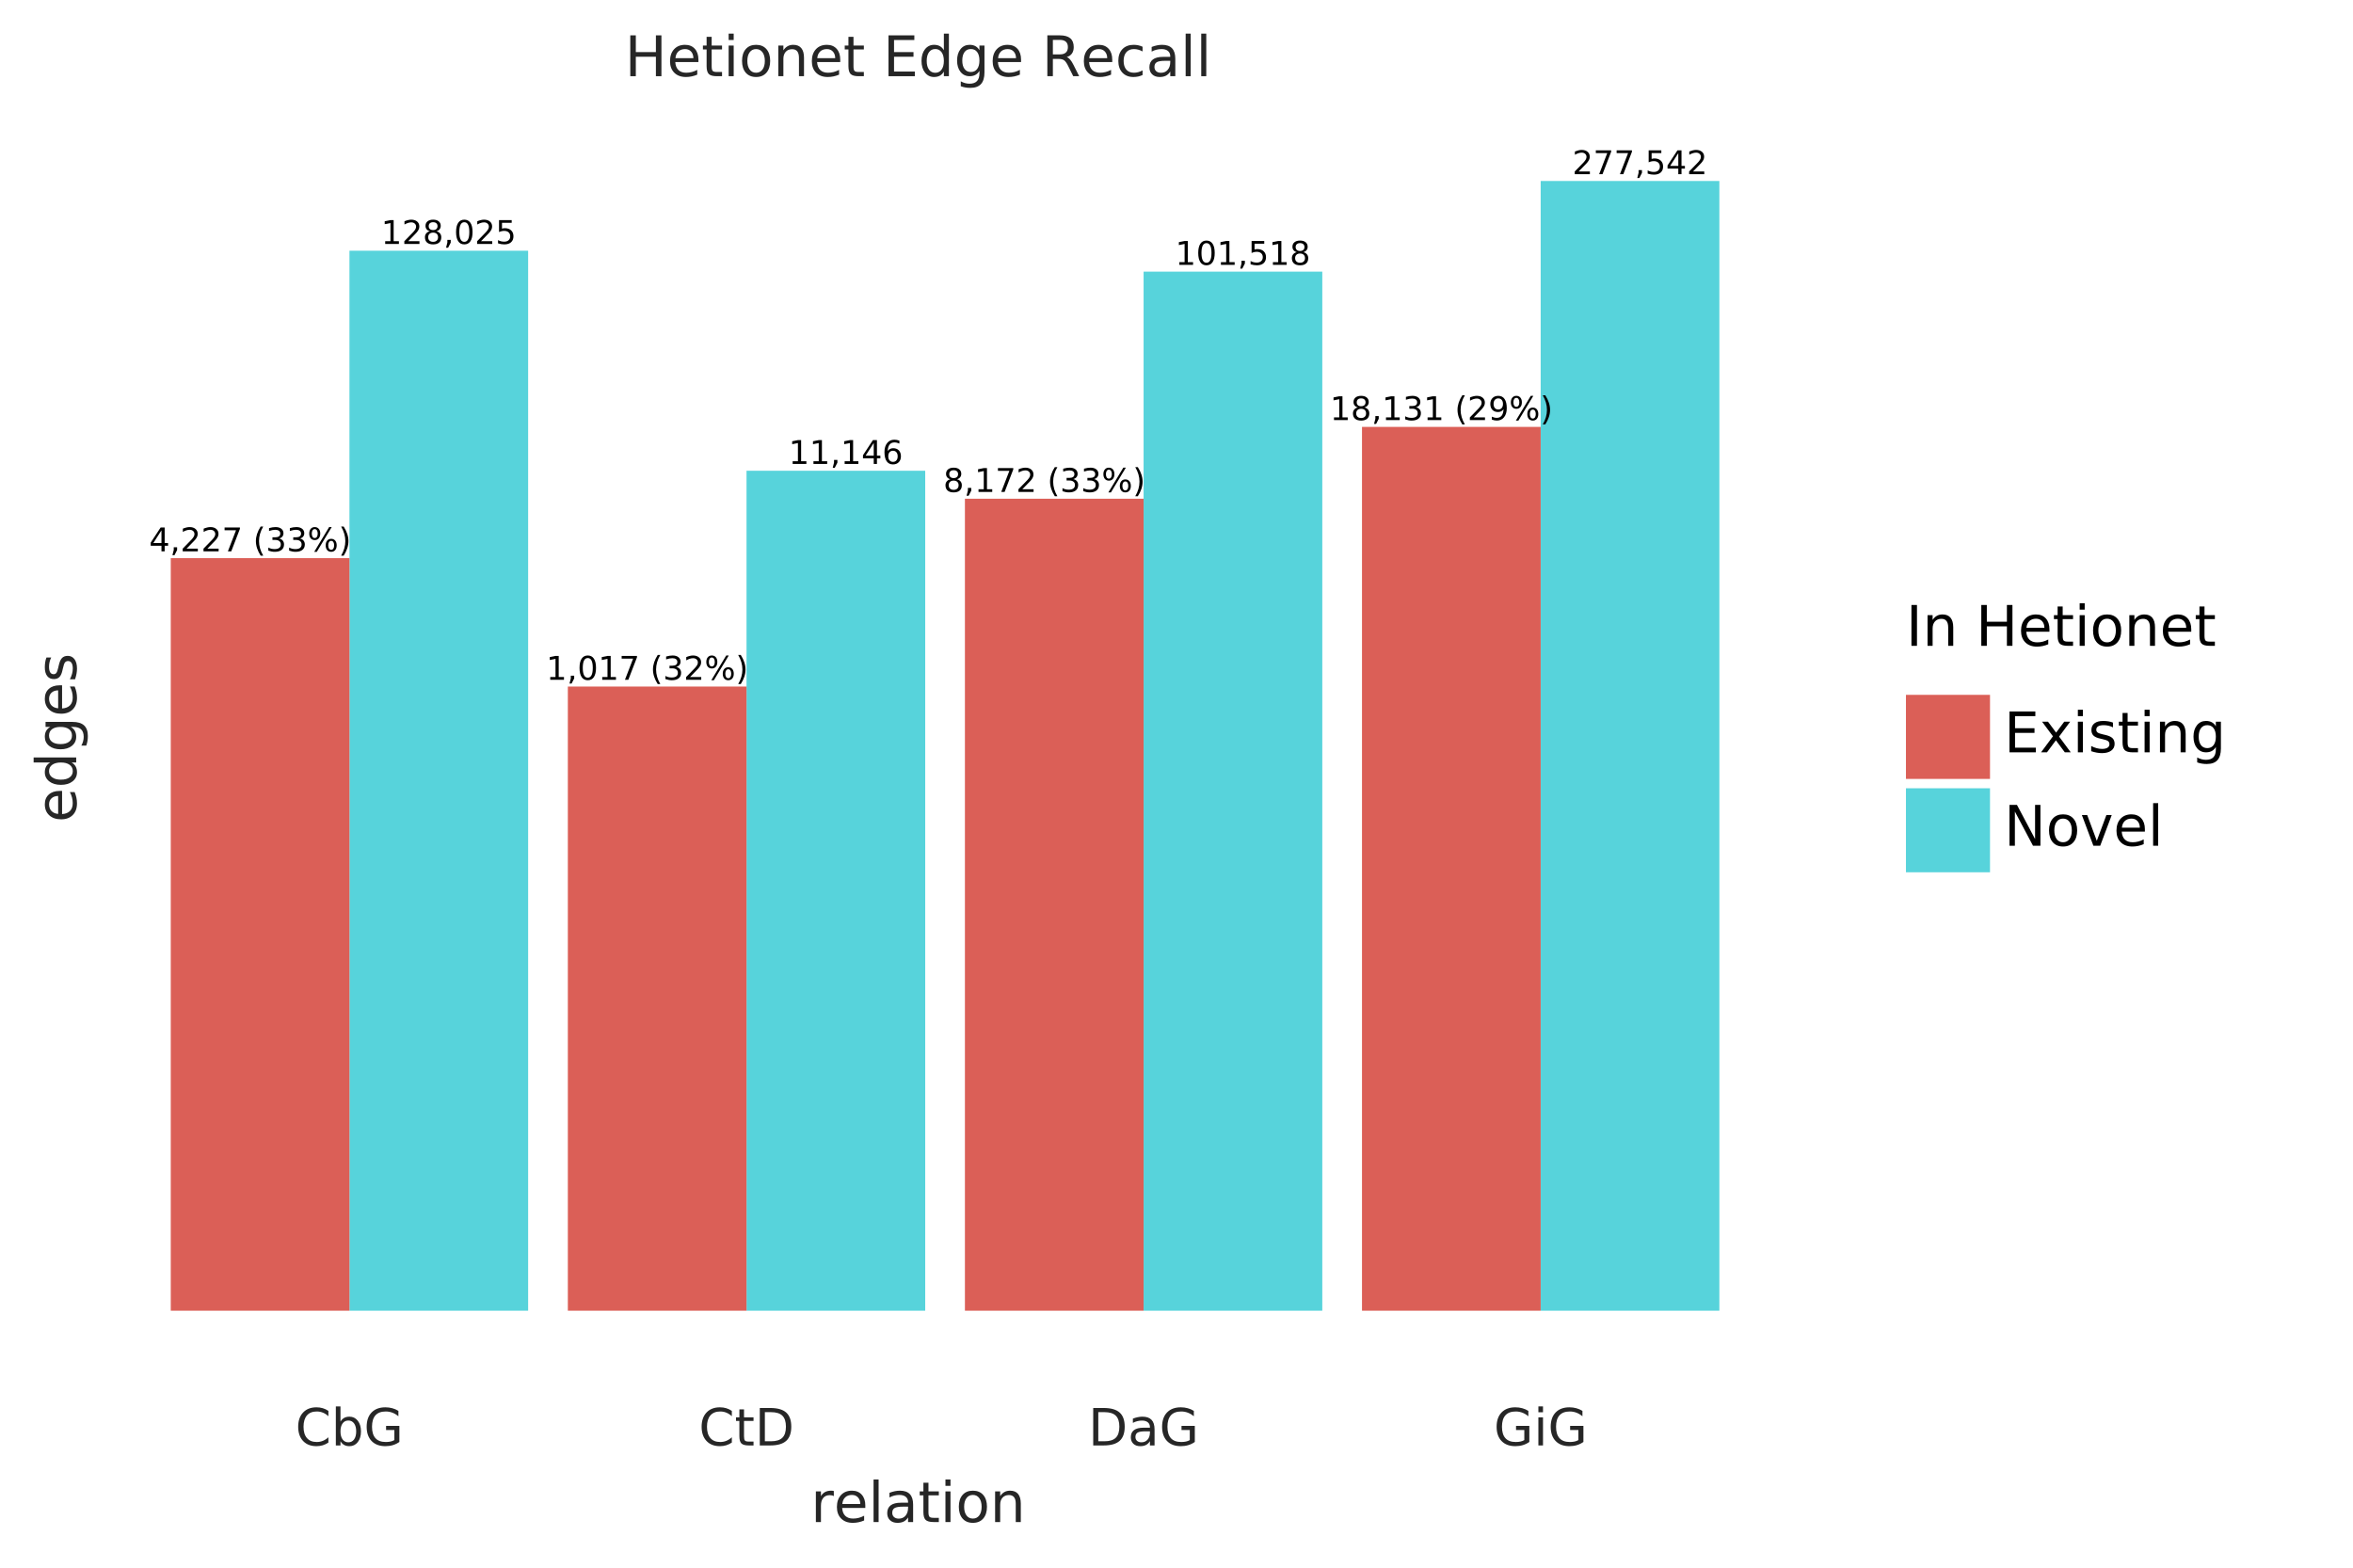
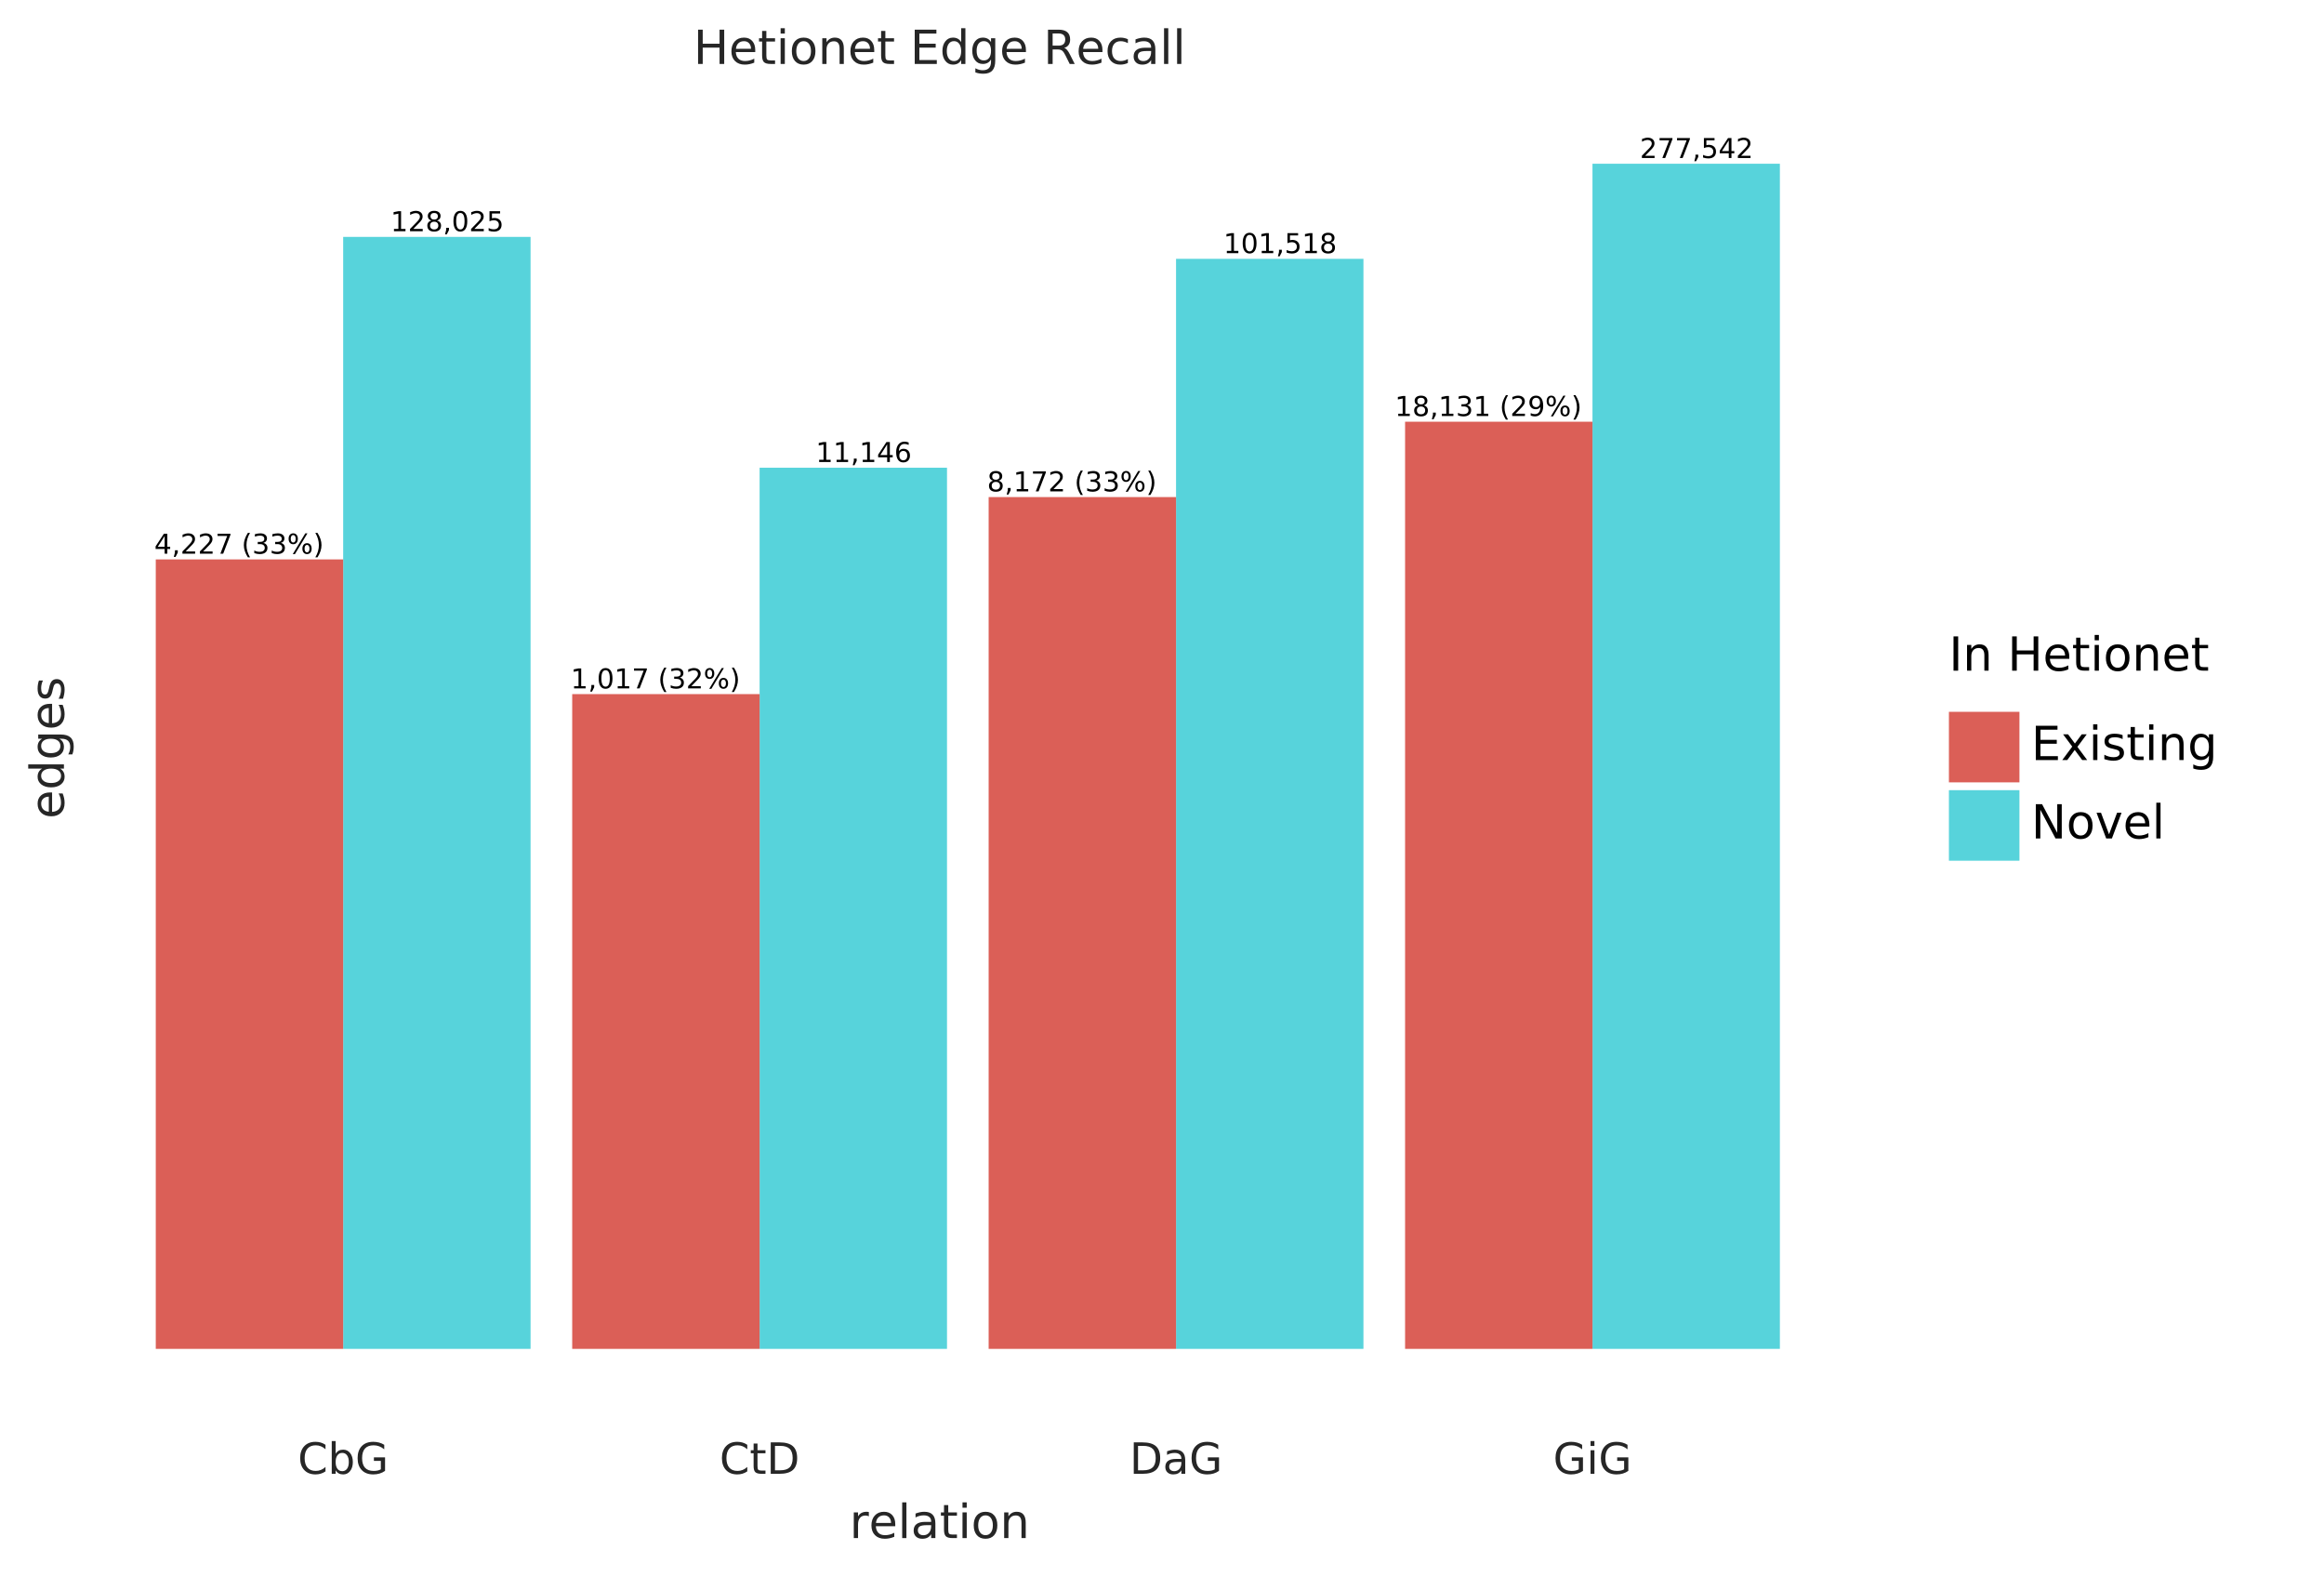
- <svg xmlns="http://www.w3.org/2000/svg" xmlns:xlink="http://www.w3.org/1999/xlink" height="335.632pt" version="1.1" viewBox="0 0 503.865 335.632" width="503.865pt">
+ <svg xmlns="http://www.w3.org/2000/svg" xmlns:xlink="http://www.w3.org/1999/xlink" height="402.16pt" version="1.1" viewBox="0 0 593.145 402.16" width="593.145pt">
  <defs>
    <style type="text/css">
*{stroke-linecap:butt;stroke-linejoin:round;}
  </style>
  </defs>
  <g id="figure_1">
    <g id="patch_1">
-       <path d="M 0 335.632 L 503.865 335.632 L 503.865 0 L 0 0 z " style="fill:none;" />
+       <path d="M 0 402.16 L 593.145 402.16 L 593.145 0 L 0 0 z " style="fill:none;" />
    </g>
    <g id="axes_1">
      <g id="patch_2">
-         <path d="M 23.814 292.772 L 380.934 292.772 L 380.934 26.66 L 23.814 26.66 z " style="fill:none;" />
+         <path d="M 23.814 359.3 L 470.214 359.3 L 470.214 26.66 L 23.814 26.66 z " style="fill:none;" />
      </g>
      <g id="matplotlib.axis_1">
        <g id="xtick_1">
          <g id="text_1">
            <defs>
              <path d="M 64.406 67.281 L 64.406 56.891 Q 59.422 61.531 53.781 63.812 Q 48.141 66.109 41.797 66.109 Q 29.297 66.109 22.656 58.469 Q 16.016 50.828 16.016 36.375 Q 16.016 21.969 22.656 14.328 Q 29.297 6.688 41.797 6.688 Q 48.141 6.688 53.781 8.984 Q 59.422 11.281 64.406 15.922 L 64.406 5.609 Q 59.234 2.094 53.438 0.328 Q 47.656 -1.422 41.219 -1.422 Q 24.656 -1.422 15.125 8.703 Q 5.609 18.844 5.609 36.375 Q 5.609 53.953 15.125 64.078 Q 24.656 74.219 41.219 74.219 Q 47.75 74.219 53.531 72.484 Q 59.328 70.75 64.406 67.281 z " id="DejaVuSans-67" />
              <path d="M 48.688 27.297 Q 48.688 37.203 44.609 42.844 Q 40.531 48.484 33.406 48.484 Q 26.266 48.484 22.188 42.844 Q 18.109 37.203 18.109 27.297 Q 18.109 17.391 22.188 11.75 Q 26.266 6.109 33.406 6.109 Q 40.531 6.109 44.609 11.75 Q 48.688 17.391 48.688 27.297 z M 18.109 46.391 Q 20.953 51.266 25.266 53.625 Q 29.594 56 35.594 56 Q 45.562 56 51.781 48.094 Q 58.016 40.188 58.016 27.297 Q 58.016 14.406 51.781 6.484 Q 45.562 -1.422 35.594 -1.422 Q 29.594 -1.422 25.266 0.953 Q 20.953 3.328 18.109 8.203 L 18.109 0 L 9.078 0 L 9.078 75.984 L 18.109 75.984 z " id="DejaVuSans-98" />
              <path d="M 59.516 10.406 L 59.516 29.984 L 43.406 29.984 L 43.406 38.094 L 69.281 38.094 L 69.281 6.781 Q 63.578 2.734 56.688 0.656 Q 49.812 -1.422 42 -1.422 Q 24.906 -1.422 15.25 8.562 Q 5.609 18.562 5.609 36.375 Q 5.609 54.25 15.25 64.234 Q 24.906 74.219 42 74.219 Q 49.125 74.219 55.547 72.453 Q 61.969 70.703 67.391 67.281 L 67.391 56.781 Q 61.922 61.422 55.766 63.766 Q 49.609 66.109 42.828 66.109 Q 29.438 66.109 22.719 58.641 Q 16.016 51.172 16.016 36.375 Q 16.016 21.625 22.719 14.156 Q 29.438 6.688 42.828 6.688 Q 48.047 6.688 52.141 7.594 Q 56.25 8.5 59.516 10.406 z " id="DejaVuSans-71" />
            </defs>
-             <g style="fill:#262626;" transform="translate(63.23707 309.5303)scale(0.11 -0.11)">
+             <g style="fill:#262626;" transform="translate(75.99135 376.0583)scale(0.11 -0.11)">
              <use xlink:href="#DejaVuSans-67" />
              <use x="69.824" xlink:href="#DejaVuSans-98" />
              <use x="133.301" xlink:href="#DejaVuSans-71" />
            </g>
          </g>
        </g>
        <g id="xtick_2">
          <g id="text_2">
            <defs>
              <path d="M 18.312 70.219 L 18.312 54.688 L 36.812 54.688 L 36.812 47.703 L 18.312 47.703 L 18.312 18.016 Q 18.312 11.328 20.141 9.422 Q 21.969 7.516 27.594 7.516 L 36.812 7.516 L 36.812 0 L 27.594 0 Q 17.188 0 13.234 3.875 Q 9.281 7.766 9.281 18.016 L 9.281 47.703 L 2.688 47.703 L 2.688 54.688 L 9.281 54.688 L 9.281 70.219 z " id="DejaVuSans-116" />
              <path d="M 19.672 64.797 L 19.672 8.109 L 31.594 8.109 Q 46.688 8.109 53.688 14.938 Q 60.688 21.781 60.688 36.531 Q 60.688 51.172 53.688 57.984 Q 46.688 64.797 31.594 64.797 z M 9.812 72.906 L 30.078 72.906 Q 51.266 72.906 61.172 64.094 Q 71.094 55.281 71.094 36.531 Q 71.094 17.672 61.125 8.828 Q 51.172 0 30.078 0 L 9.812 0 z " id="DejaVuSans-68" />
            </defs>
-             <g style="fill:#262626;" transform="translate(149.6277 309.5303)scale(0.11 -0.11)">
+             <g style="fill:#262626;" transform="translate(183.6392 376.0583)scale(0.11 -0.11)">
              <use xlink:href="#DejaVuSans-67" />
              <use x="69.824" xlink:href="#DejaVuSans-116" />
              <use x="109.033" xlink:href="#DejaVuSans-68" />
            </g>
          </g>
        </g>
        <g id="xtick_3">
          <g id="text_3">
            <defs>
              <path d="M 34.281 27.484 Q 23.391 27.484 19.188 25 Q 14.984 22.516 14.984 16.5 Q 14.984 11.719 18.141 8.906 Q 21.297 6.109 26.703 6.109 Q 34.188 6.109 38.703 11.406 Q 43.219 16.703 43.219 25.484 L 43.219 27.484 z M 52.203 31.203 L 52.203 0 L 43.219 0 L 43.219 8.297 Q 40.141 3.328 35.547 0.953 Q 30.953 -1.422 24.312 -1.422 Q 15.922 -1.422 10.953 3.297 Q 6 8.016 6 15.922 Q 6 25.141 12.172 29.828 Q 18.359 34.516 30.609 34.516 L 43.219 34.516 L 43.219 35.406 Q 43.219 41.609 39.141 45 Q 35.062 48.391 27.688 48.391 Q 23 48.391 18.547 47.266 Q 14.109 46.141 10.016 43.891 L 10.016 52.203 Q 14.938 54.109 19.578 55.047 Q 24.219 56 28.609 56 Q 40.484 56 46.344 49.844 Q 52.203 43.703 52.203 31.203 z " id="DejaVuSans-97" />
            </defs>
-             <g style="fill:#262626;" transform="translate(233.0209 309.5303)scale(0.11 -0.11)">
+             <g style="fill:#262626;" transform="translate(288.2895 376.0583)scale(0.11 -0.11)">
              <use xlink:href="#DejaVuSans-68" />
              <use x="77.002" xlink:href="#DejaVuSans-97" />
              <use x="138.281" xlink:href="#DejaVuSans-71" />
            </g>
          </g>
        </g>
        <g id="xtick_4">
          <g id="text_4">
            <defs>
              <path d="M 9.422 54.688 L 18.406 54.688 L 18.406 0 L 9.422 0 z M 9.422 75.984 L 18.406 75.984 L 18.406 64.594 L 9.422 64.594 z " id="DejaVuSans-105" />
            </defs>
-             <g style="fill:#262626;" transform="translate(319.8654 309.5303)scale(0.11 -0.11)">
+             <g style="fill:#262626;" transform="translate(396.3911 376.0583)scale(0.11 -0.11)">
              <use xlink:href="#DejaVuSans-71" />
              <use x="77.49" xlink:href="#DejaVuSans-105" />
              <use x="105.273" xlink:href="#DejaVuSans-71" />
            </g>
          </g>
        </g>
        <g id="text_5">
          <defs>
            <path d="M 41.109 46.297 Q 39.594 47.172 37.812 47.578 Q 36.031 48 33.891 48 Q 26.266 48 22.188 43.047 Q 18.109 38.094 18.109 28.812 L 18.109 0 L 9.078 0 L 9.078 54.688 L 18.109 54.688 L 18.109 46.188 Q 20.953 51.172 25.484 53.578 Q 30.031 56 36.531 56 Q 37.453 56 38.578 55.875 Q 39.703 55.766 41.062 55.516 z " id="DejaVuSans-114" />
            <path d="M 56.203 29.594 L 56.203 25.203 L 14.891 25.203 Q 15.484 15.922 20.484 11.062 Q 25.484 6.203 34.422 6.203 Q 39.594 6.203 44.453 7.469 Q 49.312 8.734 54.109 11.281 L 54.109 2.781 Q 49.266 0.734 44.188 -0.344 Q 39.109 -1.422 33.891 -1.422 Q 20.797 -1.422 13.156 6.188 Q 5.516 13.812 5.516 26.812 Q 5.516 40.234 12.766 48.109 Q 20.016 56 32.328 56 Q 43.359 56 49.781 48.891 Q 56.203 41.797 56.203 29.594 z M 47.219 32.234 Q 47.125 39.594 43.094 43.984 Q 39.062 48.391 32.422 48.391 Q 24.906 48.391 20.391 44.141 Q 15.875 39.891 15.188 32.172 z " id="DejaVuSans-101" />
            <path d="M 9.422 75.984 L 18.406 75.984 L 18.406 0 L 9.422 0 z " id="DejaVuSans-108" />
            <path d="M 30.609 48.391 Q 23.391 48.391 19.188 42.75 Q 14.984 37.109 14.984 27.297 Q 14.984 17.484 19.156 11.844 Q 23.344 6.203 30.609 6.203 Q 37.797 6.203 41.984 11.859 Q 46.188 17.531 46.188 27.297 Q 46.188 37.016 41.984 42.703 Q 37.797 48.391 30.609 48.391 z M 30.609 56 Q 42.328 56 49.016 48.375 Q 55.719 40.766 55.719 27.297 Q 55.719 13.875 49.016 6.219 Q 42.328 -1.422 30.609 -1.422 Q 18.844 -1.422 12.172 6.219 Q 5.516 13.875 5.516 27.297 Q 5.516 40.766 12.172 48.375 Q 18.844 56 30.609 56 z " id="DejaVuSans-111" />
            <path d="M 54.891 33.016 L 54.891 0 L 45.906 0 L 45.906 32.719 Q 45.906 40.484 42.875 44.328 Q 39.844 48.188 33.797 48.188 Q 26.516 48.188 22.312 43.547 Q 18.109 38.922 18.109 30.906 L 18.109 0 L 9.078 0 L 9.078 54.688 L 18.109 54.688 L 18.109 46.188 Q 21.344 51.125 25.703 53.562 Q 30.078 56 35.797 56 Q 45.219 56 50.047 50.172 Q 54.891 44.344 54.891 33.016 z " id="DejaVuSans-110" />
          </defs>
-           <g style="fill:#262626;" transform="translate(173.6206 325.936)scale(0.12 -0.12)">
+           <g style="fill:#262626;" transform="translate(216.8206 392.464)scale(0.12 -0.12)">
            <use xlink:href="#DejaVuSans-114" />
            <use x="41.082" xlink:href="#DejaVuSans-101" />
            <use x="102.605" xlink:href="#DejaVuSans-108" />
            <use x="130.389" xlink:href="#DejaVuSans-97" />
            <use x="191.668" xlink:href="#DejaVuSans-116" />
            <use x="230.877" xlink:href="#DejaVuSans-105" />
            <use x="258.66" xlink:href="#DejaVuSans-111" />
            <use x="319.842" xlink:href="#DejaVuSans-110" />
          </g>
        </g>
      </g>
      <g id="matplotlib.axis_2">
        <g id="ytick_1" />
        <g id="ytick_2" />
        <g id="ytick_3" />
        <g id="ytick_4" />
        <g id="ytick_5" />
        <g id="ytick_6" />
        <g id="ytick_7" />
        <g id="ytick_8" />
        <g id="ytick_9" />
        <g id="ytick_10" />
        <g id="ytick_11" />
        <g id="ytick_12" />
        <g id="ytick_13" />
        <g id="ytick_14" />
        <g id="ytick_15" />
        <g id="ytick_16" />
        <g id="ytick_17" />
        <g id="ytick_18" />
        <g id="ytick_19" />
        <g id="ytick_20" />
        <g id="ytick_21" />
        <g id="ytick_22" />
        <g id="ytick_23" />
        <g id="ytick_24" />
        <g id="ytick_25" />
        <g id="ytick_26" />
        <g id="ytick_27" />
        <g id="text_6">
          <defs>
            <path d="M 45.406 46.391 L 45.406 75.984 L 54.391 75.984 L 54.391 0 L 45.406 0 L 45.406 8.203 Q 42.578 3.328 38.25 0.953 Q 33.938 -1.422 27.875 -1.422 Q 17.969 -1.422 11.734 6.484 Q 5.516 14.406 5.516 27.297 Q 5.516 40.188 11.734 48.094 Q 17.969 56 27.875 56 Q 33.938 56 38.25 53.625 Q 42.578 51.266 45.406 46.391 z M 14.797 27.297 Q 14.797 17.391 18.875 11.75 Q 22.953 6.109 30.078 6.109 Q 37.203 6.109 41.297 11.75 Q 45.406 17.391 45.406 27.297 Q 45.406 37.203 41.297 42.844 Q 37.203 48.484 30.078 48.484 Q 22.953 48.484 18.875 42.844 Q 14.797 37.203 14.797 27.297 z " id="DejaVuSans-100" />
            <path d="M 45.406 27.984 Q 45.406 37.75 41.375 43.109 Q 37.359 48.484 30.078 48.484 Q 22.859 48.484 18.828 43.109 Q 14.797 37.75 14.797 27.984 Q 14.797 18.266 18.828 12.891 Q 22.859 7.516 30.078 7.516 Q 37.359 7.516 41.375 12.891 Q 45.406 18.266 45.406 27.984 z M 54.391 6.781 Q 54.391 -7.172 48.188 -13.984 Q 42 -20.797 29.203 -20.797 Q 24.469 -20.797 20.266 -20.094 Q 16.062 -19.391 12.109 -17.922 L 12.109 -9.188 Q 16.062 -11.328 19.922 -12.344 Q 23.781 -13.375 27.781 -13.375 Q 36.625 -13.375 41.016 -8.766 Q 45.406 -4.156 45.406 5.172 L 45.406 9.625 Q 42.625 4.781 38.281 2.391 Q 33.938 0 27.875 0 Q 17.828 0 11.672 7.656 Q 5.516 15.328 5.516 27.984 Q 5.516 40.672 11.672 48.328 Q 17.828 56 27.875 56 Q 33.938 56 38.281 53.609 Q 42.625 51.219 45.406 46.391 L 45.406 54.688 L 54.391 54.688 z " id="DejaVuSans-103" />
            <path d="M 44.281 53.078 L 44.281 44.578 Q 40.484 46.531 36.375 47.5 Q 32.281 48.484 27.875 48.484 Q 21.188 48.484 17.844 46.438 Q 14.5 44.391 14.5 40.281 Q 14.5 37.156 16.891 35.375 Q 19.281 33.594 26.516 31.984 L 29.594 31.297 Q 39.156 29.25 43.188 25.516 Q 47.219 21.781 47.219 15.094 Q 47.219 7.469 41.188 3.016 Q 35.156 -1.422 24.609 -1.422 Q 20.219 -1.422 15.453 -0.562 Q 10.688 0.297 5.422 2 L 5.422 11.281 Q 10.406 8.688 15.234 7.391 Q 20.062 6.109 24.812 6.109 Q 31.156 6.109 34.562 8.281 Q 37.984 10.453 37.984 14.406 Q 37.984 18.062 35.516 20.016 Q 33.062 21.969 24.703 23.781 L 21.578 24.516 Q 13.234 26.266 9.516 29.906 Q 5.812 33.547 5.812 39.891 Q 5.812 47.609 11.281 51.797 Q 16.75 56 26.812 56 Q 31.781 56 36.172 55.266 Q 40.578 54.547 44.281 53.078 z " id="DejaVuSans-115" />
          </defs>
-           <g style="fill:#262626;" transform="translate(16.31812 176.1155)rotate(-90)scale(0.12 -0.12)">
+           <g style="fill:#262626;" transform="translate(16.31812 208.9475)rotate(-90)scale(0.12 -0.12)">
            <use xlink:href="#DejaVuSans-101" />
            <use x="61.523" xlink:href="#DejaVuSans-100" />
            <use x="125" xlink:href="#DejaVuSans-103" />
            <use x="188.477" xlink:href="#DejaVuSans-101" />
            <use x="250" xlink:href="#DejaVuSans-115" />
          </g>
        </g>
      </g>
      <g id="PolyCollection_1">
-         <path clip-path="url(#p9f0b618f2e)" d="M 74.831 280.676 L 74.831 53.69 L 113.094 53.69 L 113.094 280.676 z " style="fill:#57d3db;" />
-         <path clip-path="url(#p9f0b618f2e)" d="M 36.568 280.676 L 36.568 119.523 L 74.831 119.523 L 74.831 280.676 z " style="fill:#db5f57;" />
-         <path clip-path="url(#p9f0b618f2e)" d="M 159.859 280.676 L 159.859 100.808 L 198.122 100.808 L 198.122 280.676 z " style="fill:#57d3db;" />
-         <path clip-path="url(#p9f0b618f2e)" d="M 121.597 280.676 L 121.597 147.02 L 159.859 147.02 L 159.859 280.676 z " style="fill:#db5f57;" />
-         <path clip-path="url(#p9f0b618f2e)" d="M 244.888 280.676 L 244.888 58.168 L 283.151 58.168 L 283.151 280.676 z " style="fill:#57d3db;" />
-         <path clip-path="url(#p9f0b618f2e)" d="M 206.625 280.676 L 206.625 106.799 L 244.888 106.799 L 244.888 280.676 z " style="fill:#db5f57;" />
-         <path clip-path="url(#p9f0b618f2e)" d="M 329.917 280.676 L 329.917 38.756 L 368.179 38.756 L 368.179 280.676 z " style="fill:#57d3db;" />
-         <path clip-path="url(#p9f0b618f2e)" d="M 291.654 280.676 L 291.654 91.417 L 329.917 91.417 L 329.917 280.676 z " style="fill:#db5f57;" />
+         <path clip-path="url(#pb2b41b2601)" d="M 87.585 344.18 L 87.585 60.448 L 135.414 60.448 L 135.414 344.18 z " style="fill:#57d3db;" />
+         <path clip-path="url(#pb2b41b2601)" d="M 39.757 344.18 L 39.757 142.739 L 87.585 142.739 L 87.585 344.18 z " style="fill:#db5f57;" />
+         <path clip-path="url(#pb2b41b2601)" d="M 193.871 344.18 L 193.871 119.345 L 241.699 119.345 L 241.699 344.18 z " style="fill:#57d3db;" />
+         <path clip-path="url(#pb2b41b2601)" d="M 146.042 344.18 L 146.042 177.111 L 193.871 177.111 L 193.871 344.18 z " style="fill:#db5f57;" />
+         <path clip-path="url(#pb2b41b2601)" d="M 300.157 344.18 L 300.157 66.045 L 347.985 66.045 L 347.985 344.18 z " style="fill:#57d3db;" />
+         <path clip-path="url(#pb2b41b2601)" d="M 252.328 344.18 L 252.328 126.834 L 300.157 126.834 L 300.157 344.18 z " style="fill:#db5f57;" />
+         <path clip-path="url(#pb2b41b2601)" d="M 406.442 344.18 L 406.442 41.78 L 454.271 41.78 L 454.271 344.18 z " style="fill:#57d3db;" />
+         <path clip-path="url(#pb2b41b2601)" d="M 358.614 344.18 L 358.614 107.607 L 406.442 107.607 L 406.442 344.18 z " style="fill:#db5f57;" />
      </g>
      <g id="text_7">
-         <g clip-path="url(#p9f0b618f2e)">
+         <g clip-path="url(#pb2b41b2601)">
          <defs>
            <path d="M 37.797 64.312 L 12.891 25.391 L 37.797 25.391 z M 35.203 72.906 L 47.609 72.906 L 47.609 25.391 L 58.016 25.391 L 58.016 17.188 L 47.609 17.188 L 47.609 0 L 37.797 0 L 37.797 17.188 L 4.891 17.188 L 4.891 26.703 z " id="DejaVuSans-52" />
            <path d="M 11.719 12.406 L 22.016 12.406 L 22.016 4 L 14.016 -11.625 L 7.719 -11.625 L 11.719 4 z " id="DejaVuSans-44" />
            <path d="M 19.188 8.297 L 53.609 8.297 L 53.609 0 L 7.328 0 L 7.328 8.297 Q 12.938 14.109 22.625 23.891 Q 32.328 33.688 34.812 36.531 Q 39.547 41.844 41.422 45.531 Q 43.312 49.219 43.312 52.781 Q 43.312 58.594 39.234 62.25 Q 35.156 65.922 28.609 65.922 Q 23.969 65.922 18.812 64.312 Q 13.672 62.703 7.812 59.422 L 7.812 69.391 Q 13.766 71.781 18.938 73 Q 24.125 74.219 28.422 74.219 Q 39.75 74.219 46.484 68.547 Q 53.219 62.891 53.219 53.422 Q 53.219 48.922 51.531 44.891 Q 49.859 40.875 45.406 35.406 Q 44.188 33.984 37.641 27.219 Q 31.109 20.453 19.188 8.297 z " id="DejaVuSans-50" />
            <path d="M 8.203 72.906 L 55.078 72.906 L 55.078 68.703 L 28.609 0 L 18.312 0 L 43.219 64.594 L 8.203 64.594 z " id="DejaVuSans-55" />
            <path id="DejaVuSans-32" />
            <path d="M 31 75.875 Q 24.469 64.656 21.281 53.656 Q 18.109 42.672 18.109 31.391 Q 18.109 20.125 21.312 9.062 Q 24.516 -2 31 -13.188 L 23.188 -13.188 Q 15.875 -1.703 12.234 9.375 Q 8.594 20.453 8.594 31.391 Q 8.594 42.281 12.203 53.312 Q 15.828 64.359 23.188 75.875 z " id="DejaVuSans-40" />
            <path d="M 40.578 39.312 Q 47.656 37.797 51.625 33 Q 55.609 28.219 55.609 21.188 Q 55.609 10.406 48.188 4.484 Q 40.766 -1.422 27.094 -1.422 Q 22.516 -1.422 17.656 -0.516 Q 12.797 0.391 7.625 2.203 L 7.625 11.719 Q 11.719 9.328 16.594 8.109 Q 21.484 6.891 26.812 6.891 Q 36.078 6.891 40.938 10.547 Q 45.797 14.203 45.797 21.188 Q 45.797 27.641 41.281 31.266 Q 36.766 34.906 28.719 34.906 L 20.219 34.906 L 20.219 43.016 L 29.109 43.016 Q 36.375 43.016 40.234 45.922 Q 44.094 48.828 44.094 54.297 Q 44.094 59.906 40.109 62.906 Q 36.141 65.922 28.719 65.922 Q 24.656 65.922 20.016 65.031 Q 15.375 64.156 9.812 62.312 L 9.812 71.094 Q 15.438 72.656 20.344 73.438 Q 25.25 74.219 29.594 74.219 Q 40.828 74.219 47.359 69.109 Q 53.906 64.016 53.906 55.328 Q 53.906 49.266 50.438 45.094 Q 46.969 40.922 40.578 39.312 z " id="DejaVuSans-51" />
            <path d="M 72.703 32.078 Q 68.453 32.078 66.031 28.469 Q 63.625 24.859 63.625 18.406 Q 63.625 12.062 66.031 8.422 Q 68.453 4.781 72.703 4.781 Q 76.859 4.781 79.266 8.422 Q 81.688 12.062 81.688 18.406 Q 81.688 24.812 79.266 28.438 Q 76.859 32.078 72.703 32.078 z M 72.703 38.281 Q 80.422 38.281 84.953 32.906 Q 89.5 27.547 89.5 18.406 Q 89.5 9.281 84.938 3.922 Q 80.375 -1.422 72.703 -1.422 Q 64.891 -1.422 60.344 3.922 Q 55.812 9.281 55.812 18.406 Q 55.812 27.594 60.375 32.938 Q 64.938 38.281 72.703 38.281 z M 22.312 68.016 Q 18.109 68.016 15.688 64.375 Q 13.281 60.75 13.281 54.391 Q 13.281 47.953 15.672 44.328 Q 18.062 40.719 22.312 40.719 Q 26.562 40.719 28.969 44.328 Q 31.391 47.953 31.391 54.391 Q 31.391 60.688 28.953 64.344 Q 26.516 68.016 22.312 68.016 z M 66.406 74.219 L 74.219 74.219 L 28.609 -1.422 L 20.797 -1.422 z M 22.312 74.219 Q 30.031 74.219 34.609 68.875 Q 39.203 63.531 39.203 54.391 Q 39.203 45.172 34.641 39.844 Q 30.078 34.516 22.312 34.516 Q 14.547 34.516 10.031 39.859 Q 5.516 45.219 5.516 54.391 Q 5.516 63.484 10.047 68.844 Q 14.594 74.219 22.312 74.219 z " id="DejaVuSans-37" />
            <path d="M 8.016 75.875 L 15.828 75.875 Q 23.141 64.359 26.781 53.312 Q 30.422 42.281 30.422 31.391 Q 30.422 20.453 26.781 9.375 Q 23.141 -1.703 15.828 -13.188 L 8.016 -13.188 Q 14.5 -2 17.703 9.062 Q 20.906 20.125 20.906 31.391 Q 20.906 42.672 17.703 53.656 Q 14.5 64.656 8.016 75.875 z " id="DejaVuSans-41" />
          </defs>
-           <g transform="translate(31.93117 118.067)scale(0.07 -0.07)">
+           <g transform="translate(39.37117 141.2827)scale(0.07 -0.07)">
            <use xlink:href="#DejaVuSans-52" />
            <use x="63.623" xlink:href="#DejaVuSans-44" />
            <use x="95.41" xlink:href="#DejaVuSans-50" />
            <use x="159.033" xlink:href="#DejaVuSans-50" />
            <use x="222.656" xlink:href="#DejaVuSans-55" />
            <use x="286.279" xlink:href="#DejaVuSans-32" />
            <use x="318.066" xlink:href="#DejaVuSans-40" />
            <use x="357.08" xlink:href="#DejaVuSans-51" />
            <use x="420.703" xlink:href="#DejaVuSans-51" />
            <use x="484.326" xlink:href="#DejaVuSans-37" />
            <use x="579.346" xlink:href="#DejaVuSans-41" />
          </g>
        </g>
      </g>
      <g id="text_8">
-         <g clip-path="url(#p9f0b618f2e)">
+         <g clip-path="url(#pb2b41b2601)">
          <defs>
            <path d="M 12.406 8.297 L 28.516 8.297 L 28.516 63.922 L 10.984 60.406 L 10.984 69.391 L 28.422 72.906 L 38.281 72.906 L 38.281 8.297 L 54.391 8.297 L 54.391 0 L 12.406 0 z " id="DejaVuSans-49" />
            <path d="M 31.781 34.625 Q 24.75 34.625 20.719 30.859 Q 16.703 27.094 16.703 20.516 Q 16.703 13.922 20.719 10.156 Q 24.75 6.391 31.781 6.391 Q 38.812 6.391 42.859 10.172 Q 46.922 13.969 46.922 20.516 Q 46.922 27.094 42.891 30.859 Q 38.875 34.625 31.781 34.625 z M 21.922 38.812 Q 15.578 40.375 12.031 44.719 Q 8.5 49.078 8.5 55.328 Q 8.5 64.062 14.719 69.141 Q 20.953 74.219 31.781 74.219 Q 42.672 74.219 48.875 69.141 Q 55.078 64.062 55.078 55.328 Q 55.078 49.078 51.531 44.719 Q 48 40.375 41.703 38.812 Q 48.828 37.156 52.797 32.312 Q 56.781 27.484 56.781 20.516 Q 56.781 9.906 50.312 4.234 Q 43.844 -1.422 31.781 -1.422 Q 19.734 -1.422 13.25 4.234 Q 6.781 9.906 6.781 20.516 Q 6.781 27.484 10.781 32.312 Q 14.797 37.156 21.922 38.812 z M 18.312 54.391 Q 18.312 48.734 21.844 45.562 Q 25.391 42.391 31.781 42.391 Q 38.141 42.391 41.719 45.562 Q 45.312 48.734 45.312 54.391 Q 45.312 60.062 41.719 63.234 Q 38.141 66.406 31.781 66.406 Q 25.391 66.406 21.844 63.234 Q 18.312 60.062 18.312 54.391 z " id="DejaVuSans-56" />
            <path d="M 31.781 66.406 Q 24.172 66.406 20.328 58.906 Q 16.5 51.422 16.5 36.375 Q 16.5 21.391 20.328 13.891 Q 24.172 6.391 31.781 6.391 Q 39.453 6.391 43.281 13.891 Q 47.125 21.391 47.125 36.375 Q 47.125 51.422 43.281 58.906 Q 39.453 66.406 31.781 66.406 z M 31.781 74.219 Q 44.047 74.219 50.516 64.516 Q 56.984 54.828 56.984 36.375 Q 56.984 17.969 50.516 8.266 Q 44.047 -1.422 31.781 -1.422 Q 19.531 -1.422 13.062 8.266 Q 6.594 17.969 6.594 36.375 Q 6.594 54.828 13.062 64.516 Q 19.531 74.219 31.781 74.219 z " id="DejaVuSans-48" />
            <path d="M 10.797 72.906 L 49.516 72.906 L 49.516 64.594 L 19.828 64.594 L 19.828 46.734 Q 21.969 47.469 24.109 47.828 Q 26.266 48.188 28.422 48.188 Q 40.625 48.188 47.75 41.5 Q 54.891 34.812 54.891 23.391 Q 54.891 11.625 47.562 5.094 Q 40.234 -1.422 26.906 -1.422 Q 22.312 -1.422 17.547 -0.641 Q 12.797 0.141 7.719 1.703 L 7.719 11.625 Q 12.109 9.234 16.797 8.062 Q 21.484 6.891 26.703 6.891 Q 35.156 6.891 40.078 11.328 Q 45.016 15.766 45.016 23.391 Q 45.016 31 40.078 35.438 Q 35.156 39.891 26.703 39.891 Q 22.75 39.891 18.812 39.016 Q 14.891 38.141 10.797 36.281 z " id="DejaVuSans-53" />
          </defs>
-           <g transform="translate(81.61444 52.23468)scale(0.07 -0.07)">
+           <g transform="translate(99.68301 58.99231)scale(0.07 -0.07)">
            <use xlink:href="#DejaVuSans-49" />
            <use x="63.623" xlink:href="#DejaVuSans-50" />
            <use x="127.246" xlink:href="#DejaVuSans-56" />
            <use x="190.869" xlink:href="#DejaVuSans-44" />
            <use x="222.656" xlink:href="#DejaVuSans-48" />
            <use x="286.279" xlink:href="#DejaVuSans-50" />
            <use x="349.902" xlink:href="#DejaVuSans-53" />
          </g>
        </g>
      </g>
      <g id="text_9">
-         <g clip-path="url(#p9f0b618f2e)">
-           <g transform="translate(116.9597 145.5646)scale(0.07 -0.07)">
+         <g clip-path="url(#pb2b41b2601)">
+           <g transform="translate(145.6569 175.6548)scale(0.07 -0.07)">
            <use xlink:href="#DejaVuSans-49" />
            <use x="63.623" xlink:href="#DejaVuSans-44" />
            <use x="95.41" xlink:href="#DejaVuSans-48" />
            <use x="159.033" xlink:href="#DejaVuSans-49" />
            <use x="222.656" xlink:href="#DejaVuSans-55" />
            <use x="286.279" xlink:href="#DejaVuSans-32" />
            <use x="318.066" xlink:href="#DejaVuSans-40" />
            <use x="357.08" xlink:href="#DejaVuSans-51" />
            <use x="420.703" xlink:href="#DejaVuSans-50" />
            <use x="484.326" xlink:href="#DejaVuSans-37" />
            <use x="579.346" xlink:href="#DejaVuSans-41" />
          </g>
        </g>
      </g>
      <g id="text_10">
-         <g clip-path="url(#p9f0b618f2e)">
+         <g clip-path="url(#pb2b41b2601)">
          <defs>
            <path d="M 33.016 40.375 Q 26.375 40.375 22.484 35.828 Q 18.609 31.297 18.609 23.391 Q 18.609 15.531 22.484 10.953 Q 26.375 6.391 33.016 6.391 Q 39.656 6.391 43.531 10.953 Q 47.406 15.531 47.406 23.391 Q 47.406 31.297 43.531 35.828 Q 39.656 40.375 33.016 40.375 z M 52.594 71.297 L 52.594 62.312 Q 48.875 64.062 45.094 64.984 Q 41.312 65.922 37.594 65.922 Q 27.828 65.922 22.672 59.328 Q 17.531 52.734 16.797 39.406 Q 19.672 43.656 24.016 45.922 Q 28.375 48.188 33.594 48.188 Q 44.578 48.188 50.953 41.516 Q 57.328 34.859 57.328 23.391 Q 57.328 12.156 50.688 5.359 Q 44.047 -1.422 33.016 -1.422 Q 20.359 -1.422 13.672 8.266 Q 6.984 17.969 6.984 36.375 Q 6.984 53.656 15.188 63.938 Q 23.391 74.219 37.203 74.219 Q 40.922 74.219 44.703 73.484 Q 48.484 72.75 52.594 71.297 z " id="DejaVuSans-54" />
          </defs>
-           <g transform="translate(168.8699 99.35249)scale(0.07 -0.07)">
+           <g transform="translate(208.1956 117.8896)scale(0.07 -0.07)">
            <use xlink:href="#DejaVuSans-49" />
            <use x="63.623" xlink:href="#DejaVuSans-49" />
            <use x="127.246" xlink:href="#DejaVuSans-44" />
            <use x="159.033" xlink:href="#DejaVuSans-49" />
            <use x="222.656" xlink:href="#DejaVuSans-52" />
            <use x="286.279" xlink:href="#DejaVuSans-54" />
          </g>
        </g>
      </g>
      <g id="text_11">
-         <g clip-path="url(#p9f0b618f2e)">
-           <g transform="translate(201.9883 105.343)scale(0.07 -0.07)">
+         <g clip-path="url(#pb2b41b2601)">
+           <g transform="translate(251.9426 125.3778)scale(0.07 -0.07)">
            <use xlink:href="#DejaVuSans-56" />
            <use x="63.623" xlink:href="#DejaVuSans-44" />
            <use x="95.41" xlink:href="#DejaVuSans-49" />
            <use x="159.033" xlink:href="#DejaVuSans-55" />
            <use x="222.656" xlink:href="#DejaVuSans-50" />
            <use x="286.279" xlink:href="#DejaVuSans-32" />
            <use x="318.066" xlink:href="#DejaVuSans-40" />
            <use x="357.08" xlink:href="#DejaVuSans-51" />
            <use x="420.703" xlink:href="#DejaVuSans-51" />
            <use x="484.326" xlink:href="#DejaVuSans-37" />
            <use x="579.346" xlink:href="#DejaVuSans-41" />
          </g>
        </g>
      </g>
      <g id="text_12">
-         <g clip-path="url(#p9f0b618f2e)">
-           <g transform="translate(251.6716 56.71243)scale(0.07 -0.07)">
+         <g clip-path="url(#pb2b41b2601)">
+           <g transform="translate(312.2544 64.58949)scale(0.07 -0.07)">
            <use xlink:href="#DejaVuSans-49" />
            <use x="63.623" xlink:href="#DejaVuSans-48" />
            <use x="127.246" xlink:href="#DejaVuSans-49" />
            <use x="190.869" xlink:href="#DejaVuSans-44" />
            <use x="222.656" xlink:href="#DejaVuSans-53" />
            <use x="286.279" xlink:href="#DejaVuSans-49" />
            <use x="349.902" xlink:href="#DejaVuSans-56" />
          </g>
        </g>
      </g>
      <g id="text_13">
-         <g clip-path="url(#p9f0b618f2e)">
+         <g clip-path="url(#pb2b41b2601)">
          <defs>
            <path d="M 10.984 1.516 L 10.984 10.5 Q 14.703 8.734 18.5 7.812 Q 22.312 6.891 25.984 6.891 Q 35.75 6.891 40.891 13.453 Q 46.047 20.016 46.781 33.406 Q 43.953 29.203 39.594 26.953 Q 35.25 24.703 29.984 24.703 Q 19.047 24.703 12.672 31.312 Q 6.297 37.938 6.297 49.422 Q 6.297 60.641 12.938 67.422 Q 19.578 74.219 30.609 74.219 Q 43.266 74.219 49.922 64.516 Q 56.594 54.828 56.594 36.375 Q 56.594 19.141 48.406 8.859 Q 40.234 -1.422 26.422 -1.422 Q 22.703 -1.422 18.891 -0.688 Q 15.094 0.047 10.984 1.516 z M 30.609 32.422 Q 37.25 32.422 41.125 36.953 Q 45.016 41.5 45.016 49.422 Q 45.016 57.281 41.125 61.844 Q 37.25 66.406 30.609 66.406 Q 23.969 66.406 20.094 61.844 Q 16.219 57.281 16.219 49.422 Q 16.219 41.5 20.094 36.953 Q 23.969 32.422 30.609 32.422 z " id="DejaVuSans-57" />
          </defs>
-           <g transform="translate(284.79 89.96148)scale(0.07 -0.07)">
+           <g transform="translate(356.0014 106.1508)scale(0.07 -0.07)">
            <use xlink:href="#DejaVuSans-49" />
            <use x="63.623" xlink:href="#DejaVuSans-56" />
            <use x="127.246" xlink:href="#DejaVuSans-44" />
            <use x="159.033" xlink:href="#DejaVuSans-49" />
            <use x="222.656" xlink:href="#DejaVuSans-51" />
            <use x="286.279" xlink:href="#DejaVuSans-49" />
            <use x="349.902" xlink:href="#DejaVuSans-32" />
            <use x="381.689" xlink:href="#DejaVuSans-40" />
            <use x="420.703" xlink:href="#DejaVuSans-50" />
            <use x="484.326" xlink:href="#DejaVuSans-57" />
            <use x="547.949" xlink:href="#DejaVuSans-37" />
            <use x="642.969" xlink:href="#DejaVuSans-41" />
          </g>
        </g>
      </g>
      <g id="text_14">
-         <g clip-path="url(#p9f0b618f2e)">
-           <g transform="translate(336.7002 37.3002)scale(0.07 -0.07)">
+         <g clip-path="url(#pb2b41b2601)">
+           <g transform="translate(418.5402 40.3242)scale(0.07 -0.07)">
            <use xlink:href="#DejaVuSans-50" />
            <use x="63.623" xlink:href="#DejaVuSans-55" />
            <use x="127.246" xlink:href="#DejaVuSans-55" />
            <use x="190.869" xlink:href="#DejaVuSans-44" />
            <use x="222.656" xlink:href="#DejaVuSans-53" />
            <use x="286.279" xlink:href="#DejaVuSans-52" />
            <use x="349.902" xlink:href="#DejaVuSans-50" />
          </g>
        </g>
      </g>
      <g id="text_15">
        <defs>
          <path d="M 9.812 72.906 L 19.672 72.906 L 19.672 0 L 9.812 0 z " id="DejaVuSans-73" />
          <path d="M 9.812 72.906 L 19.672 72.906 L 19.672 43.016 L 55.516 43.016 L 55.516 72.906 L 65.375 72.906 L 65.375 0 L 55.516 0 L 55.516 34.719 L 19.672 34.719 L 19.672 0 L 9.812 0 z " id="DejaVuSans-72" />
        </defs>
-         <g transform="translate(408.1338 138.2992)scale(0.12 -0.12)">
+         <g transform="translate(497.4137 171.1312)scale(0.12 -0.12)">
          <use xlink:href="#DejaVuSans-73" />
          <use x="29.492" xlink:href="#DejaVuSans-110" />
          <use x="92.871" xlink:href="#DejaVuSans-32" />
          <use x="124.658" xlink:href="#DejaVuSans-72" />
          <use x="199.854" xlink:href="#DejaVuSans-101" />
          <use x="261.377" xlink:href="#DejaVuSans-116" />
          <use x="300.586" xlink:href="#DejaVuSans-105" />
          <use x="328.369" xlink:href="#DejaVuSans-111" />
          <use x="389.551" xlink:href="#DejaVuSans-110" />
          <use x="452.93" xlink:href="#DejaVuSans-101" />
          <use x="514.453" xlink:href="#DejaVuSans-116" />
        </g>
      </g>
      <g id="patch_3">
-         <path clip-path="url(#p8772739a52)" d="M 408.134 166.795 L 426.134 166.795 L 426.134 148.795 L 408.134 148.795 z " style="fill:none;" />
+         <path clip-path="url(#p7b81081ac8)" d="M 497.414 199.627 L 515.414 199.627 L 515.414 181.627 L 497.414 181.627 z " style="fill:none;" />
      </g>
      <g id="patch_4">
-         <path clip-path="url(#p8772739a52)" d="M 408.134 166.795 L 426.134 166.795 L 426.134 148.795 L 408.134 148.795 z " style="fill:#db5f57;" />
+         <path clip-path="url(#p7b81081ac8)" d="M 497.414 199.627 L 515.414 199.627 L 515.414 181.627 L 497.414 181.627 z " style="fill:#db5f57;" />
      </g>
      <g id="text_16">
        <defs>
          <path d="M 9.812 72.906 L 55.906 72.906 L 55.906 64.594 L 19.672 64.594 L 19.672 43.016 L 54.391 43.016 L 54.391 34.719 L 19.672 34.719 L 19.672 8.297 L 56.781 8.297 L 56.781 0 L 9.812 0 z " id="DejaVuSans-69" />
          <path d="M 54.891 54.688 L 35.109 28.078 L 55.906 0 L 45.312 0 L 29.391 21.484 L 13.484 0 L 2.875 0 L 24.125 28.609 L 4.688 54.688 L 15.281 54.688 L 29.781 35.203 L 44.281 54.688 z " id="DejaVuSans-120" />
        </defs>
-         <g transform="translate(429.1338 161.1061)scale(0.12 -0.12)">
+         <g transform="translate(518.4138 193.9381)scale(0.12 -0.12)">
          <use xlink:href="#DejaVuSans-69" />
          <use x="63.184" xlink:href="#DejaVuSans-120" />
          <use x="122.363" xlink:href="#DejaVuSans-105" />
          <use x="150.146" xlink:href="#DejaVuSans-115" />
          <use x="202.246" xlink:href="#DejaVuSans-116" />
          <use x="241.455" xlink:href="#DejaVuSans-105" />
          <use x="269.238" xlink:href="#DejaVuSans-110" />
          <use x="332.617" xlink:href="#DejaVuSans-103" />
        </g>
      </g>
      <g id="patch_5">
-         <path clip-path="url(#pfe379013ac)" d="M 408.134 186.795 L 426.134 186.795 L 426.134 168.795 L 408.134 168.795 z " style="fill:none;" />
+         <path clip-path="url(#p2a70ea021e)" d="M 497.414 219.627 L 515.414 219.627 L 515.414 201.627 L 497.414 201.627 z " style="fill:none;" />
      </g>
      <g id="patch_6">
-         <path clip-path="url(#pfe379013ac)" d="M 408.134 186.795 L 426.134 186.795 L 426.134 168.795 L 408.134 168.795 z " style="fill:#57d3db;" />
+         <path clip-path="url(#p2a70ea021e)" d="M 497.414 219.627 L 515.414 219.627 L 515.414 201.627 L 497.414 201.627 z " style="fill:#57d3db;" />
      </g>
      <g id="text_17">
        <defs>
          <path d="M 9.812 72.906 L 23.094 72.906 L 55.422 11.922 L 55.422 72.906 L 64.984 72.906 L 64.984 0 L 51.703 0 L 19.391 60.984 L 19.391 0 L 9.812 0 z " id="DejaVuSans-78" />
          <path d="M 2.984 54.688 L 12.5 54.688 L 29.594 8.797 L 46.688 54.688 L 56.203 54.688 L 35.688 0 L 23.484 0 z " id="DejaVuSans-118" />
        </defs>
-         <g transform="translate(429.1338 181.1061)scale(0.12 -0.12)">
+         <g transform="translate(518.4138 213.9381)scale(0.12 -0.12)">
          <use xlink:href="#DejaVuSans-78" />
          <use x="74.805" xlink:href="#DejaVuSans-111" />
          <use x="135.986" xlink:href="#DejaVuSans-118" />
          <use x="195.166" xlink:href="#DejaVuSans-101" />
          <use x="256.689" xlink:href="#DejaVuSans-108" />
        </g>
      </g>
    </g>
    <g id="text_18">
      <defs>
        <path d="M 44.391 34.188 Q 47.562 33.109 50.562 29.594 Q 53.562 26.078 56.594 19.922 L 66.609 0 L 56 0 L 46.688 18.703 Q 43.062 26.031 39.672 28.422 Q 36.281 30.812 30.422 30.812 L 19.672 30.812 L 19.672 0 L 9.812 0 L 9.812 72.906 L 32.078 72.906 Q 44.578 72.906 50.734 67.672 Q 56.891 62.453 56.891 51.906 Q 56.891 45.016 53.688 40.469 Q 50.484 35.938 44.391 34.188 z M 19.672 64.797 L 19.672 38.922 L 32.078 38.922 Q 39.203 38.922 42.844 42.219 Q 46.484 45.516 46.484 51.906 Q 46.484 58.297 42.844 61.547 Q 39.203 64.797 32.078 64.797 z " id="DejaVuSans-82" />
        <path d="M 48.781 52.594 L 48.781 44.188 Q 44.969 46.297 41.141 47.344 Q 37.312 48.391 33.406 48.391 Q 24.656 48.391 19.812 42.844 Q 14.984 37.312 14.984 27.297 Q 14.984 17.281 19.812 11.734 Q 24.656 6.203 33.406 6.203 Q 37.312 6.203 41.141 7.25 Q 44.969 8.297 48.781 10.406 L 48.781 2.094 Q 45.016 0.344 40.984 -0.531 Q 36.969 -1.422 32.422 -1.422 Q 20.062 -1.422 12.781 6.344 Q 5.516 14.109 5.516 27.297 Q 5.516 40.672 12.859 48.328 Q 20.219 56 33.016 56 Q 37.156 56 41.109 55.141 Q 45.062 54.297 48.781 52.594 z " id="DejaVuSans-99" />
      </defs>
-       <g style="fill:#262626;" transform="translate(133.7909 16.31812)scale(0.12 -0.12)">
+       <g style="fill:#262626;" transform="translate(176.9909 16.31812)scale(0.12 -0.12)">
        <use xlink:href="#DejaVuSans-72" />
        <use x="75.195" xlink:href="#DejaVuSans-101" />
        <use x="136.719" xlink:href="#DejaVuSans-116" />
        <use x="175.928" xlink:href="#DejaVuSans-105" />
        <use x="203.711" xlink:href="#DejaVuSans-111" />
        <use x="264.893" xlink:href="#DejaVuSans-110" />
        <use x="328.271" xlink:href="#DejaVuSans-101" />
        <use x="389.795" xlink:href="#DejaVuSans-116" />
        <use x="429.004" xlink:href="#DejaVuSans-32" />
        <use x="460.791" xlink:href="#DejaVuSans-69" />
        <use x="523.975" xlink:href="#DejaVuSans-100" />
        <use x="587.451" xlink:href="#DejaVuSans-103" />
        <use x="650.928" xlink:href="#DejaVuSans-101" />
        <use x="712.451" xlink:href="#DejaVuSans-32" />
        <use x="744.238" xlink:href="#DejaVuSans-82" />
        <use x="813.658" xlink:href="#DejaVuSans-101" />
        <use x="875.182" xlink:href="#DejaVuSans-99" />
        <use x="930.162" xlink:href="#DejaVuSans-97" />
        <use x="991.441" xlink:href="#DejaVuSans-108" />
        <use x="1019.225" xlink:href="#DejaVuSans-108" />
      </g>
    </g>
  </g>
  <defs>
-     <clipPath id="p9f0b618f2e">
-       <rect height="266.112" width="357.12" x="23.814" y="26.66" />
+     <clipPath id="pb2b41b2601">
+       <rect height="332.64" width="446.4" x="23.814" y="26.66" />
    </clipPath>
-     <clipPath id="p8772739a52">
-       <path d="M 408.134 166.795 L 408.134 148.795 L 426.134 148.795 L 426.134 166.795 " />
+     <clipPath id="p7b81081ac8">
+       <path d="M 497.414 199.627 L 497.414 181.627 L 515.414 181.627 L 515.414 199.627 " />
    </clipPath>
-     <clipPath id="pfe379013ac">
-       <path d="M 408.134 186.795 L 408.134 168.795 L 426.134 168.795 L 426.134 186.795 " />
+     <clipPath id="p2a70ea021e">
+       <path d="M 497.414 219.627 L 497.414 201.627 L 515.414 201.627 L 515.414 219.627 " />
    </clipPath>
  </defs>
</svg>
